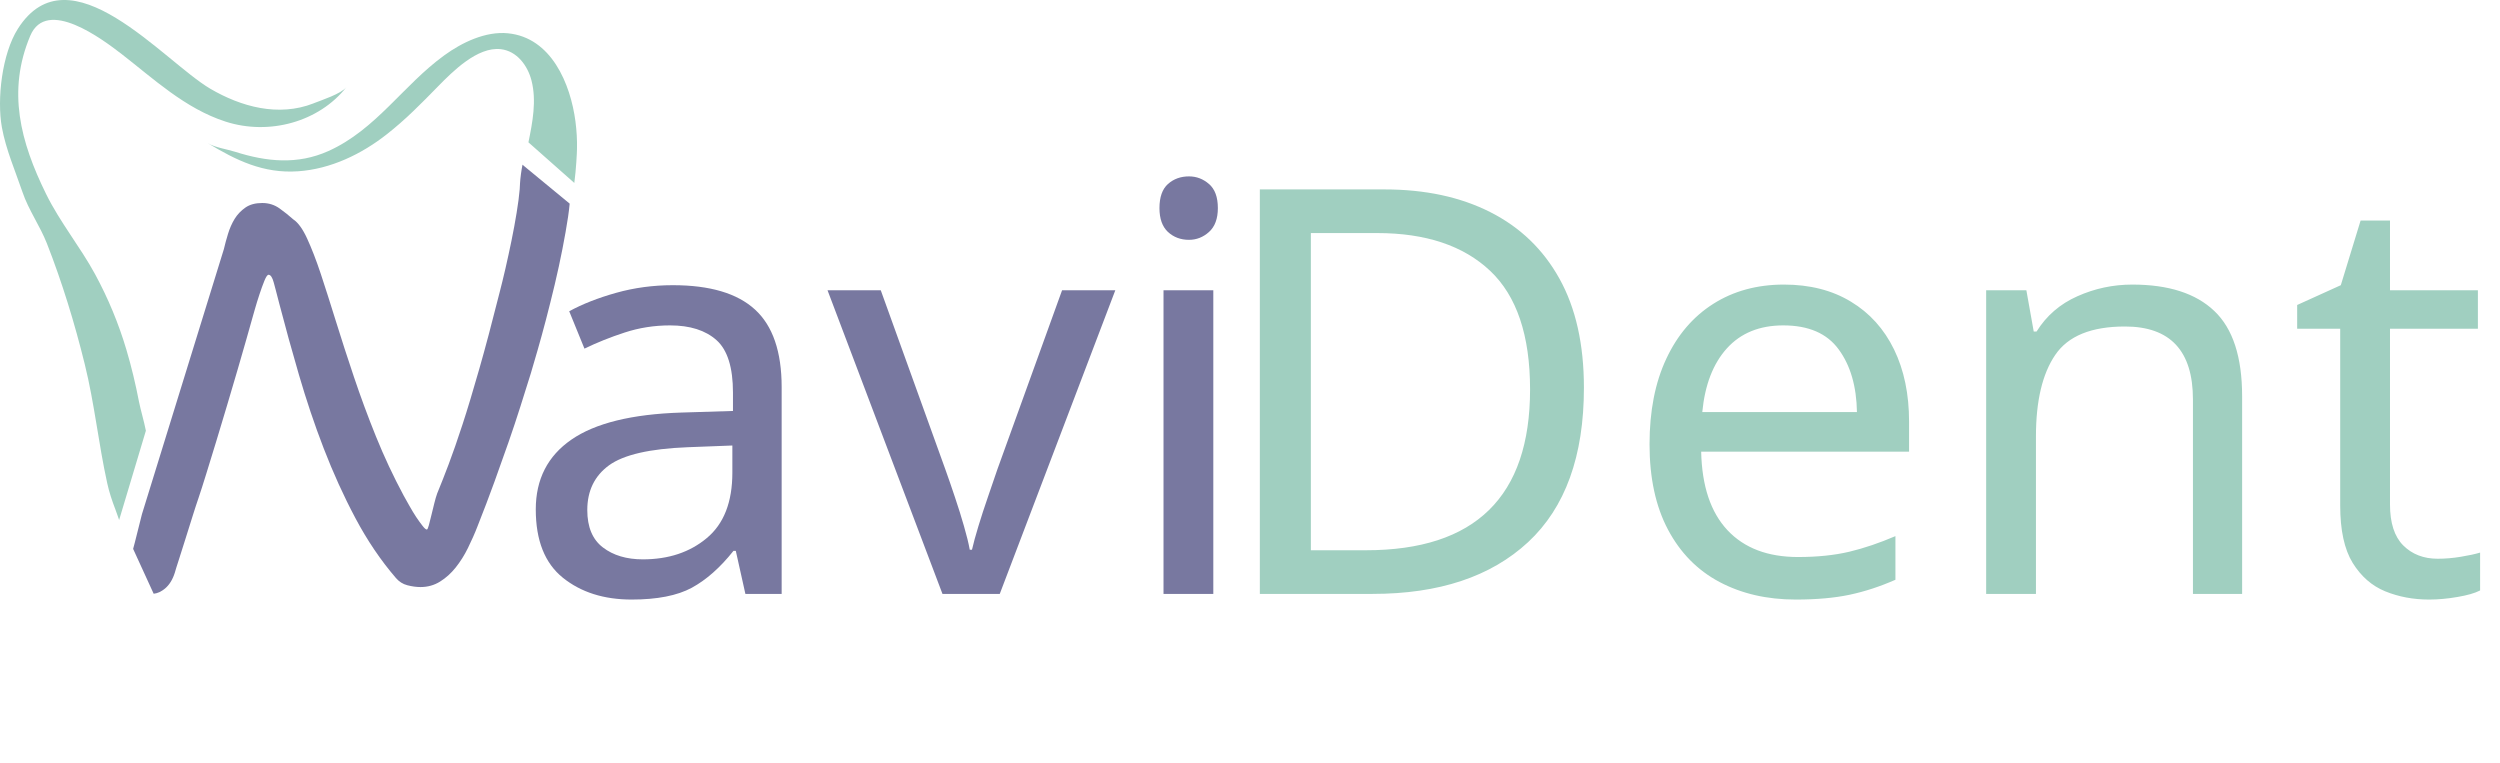
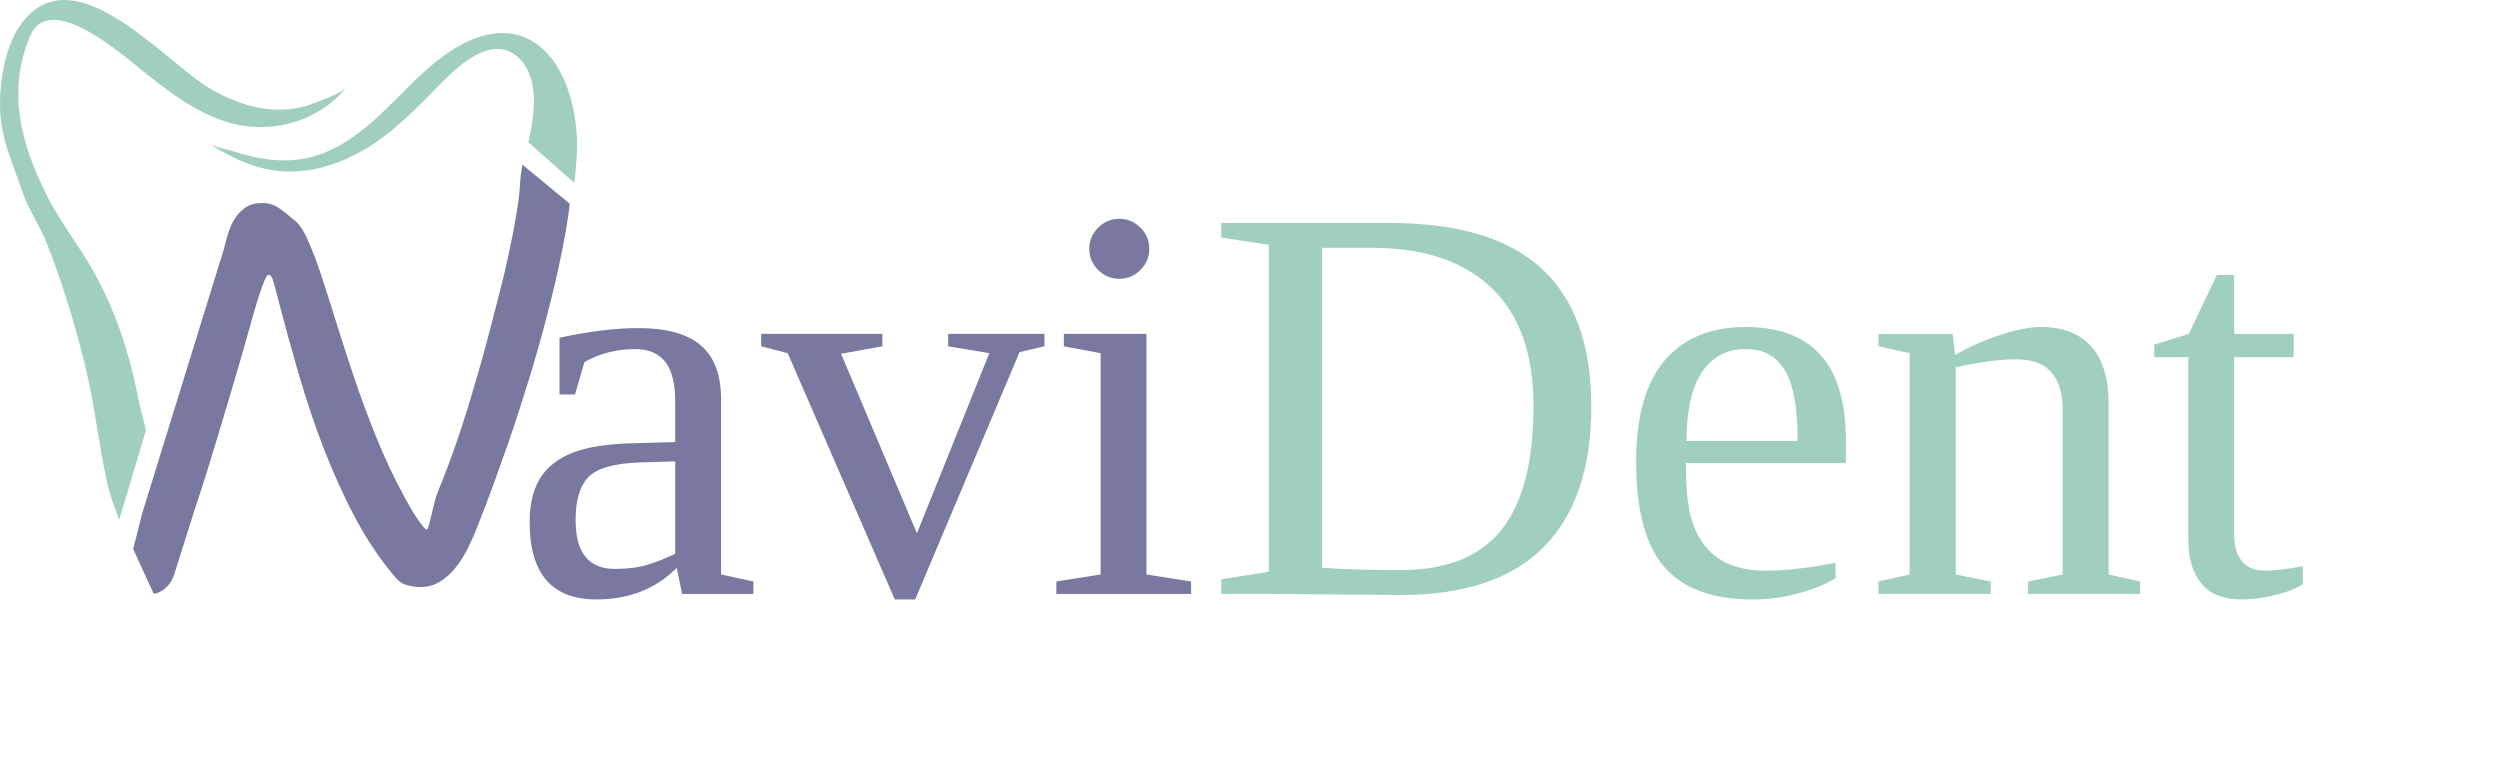
<svg xmlns="http://www.w3.org/2000/svg" id="Layer_1" data-name="Layer 1" viewBox="0 0 317.73 96.93">
  <defs>
    <style>
      .cls-1, .cls-2 {
        stroke-width: 0px;
      }

      .cls-1, .cls-3 {
        fill: #a0cfc0;
      }

      .cls-4, .cls-2 {
        fill: #7878a0;
      }

      .cls-5 {
-         font-family: MVBoli, 'MV Boli';
+         
+ 		-family: MVBoli, 'MV Boli';
        font-size: 72px;
      }
    </style>
  </defs>
  <text class="cls-5" transform="translate(64.78 75.48)">
    <tspan class="cls-4" x="0" y="0">avi</tspan>
    <tspan class="cls-3" x="88.35" y="0">Dent</tspan>
  </text>
  <path class="cls-1" d="m39.84,13.14c-4.46,1.74-9.2.43-13.11-1.86C20.78,7.78,8.83-6.67,2.27,3.66.26,6.83-.41,12.59.24,16.19c.51,2.81,1.7,5.53,2.62,8.23.77,2.27,2.22,4.28,3.1,6.52,1.95,4.97,3.54,10.18,4.81,15.34,1.24,5,1.75,10.12,2.86,15.14.25,1.14.62,2.25,1.04,3.34.17.44.31.89.47,1.33l3.4-11.35c-.26-1.31-.67-2.66-.87-3.66-.43-2.24-.96-4.46-1.61-6.65-.98-3.3-2.31-6.51-3.97-9.57-1.9-3.5-4.47-6.62-6.23-10.2C2.59,18.02.89,11.57,3.84,4.56c2.08-4.95,9.2.45,11.62,2.31,4.03,3.12,8.06,6.92,13.19,8.58,5.55,1.8,11.89.05,15.38-4.38-.67.85-3.16,1.66-4.18,2.06Z" />
  <path class="cls-1" d="m73.14,15.46c-.63-4.82-3.07-10.69-8.59-11.23-2.84-.28-5.84,1.17-8.08,2.8-5.22,3.78-8.68,9.45-14.74,12.17-3.93,1.76-7.85,1.36-11.85.09-1.05-.33-2.56-.54-3.5-1.11,3.65,2.21,7.1,3.89,11.49,3.59,4.16-.28,8.1-2.19,11.31-4.72,2.44-1.92,4.31-3.85,6.46-6.04,1.89-1.93,5.04-5.1,8.01-4.76,2.06.24,3.42,2.1,3.9,3.99.66,2.57.13,5.31-.39,7.85l5.83,5.16c.23-1.66.34-3.95.34-4.29.03-1.16-.04-2.33-.19-3.49Z" />
  <path class="cls-2" d="m66.41,20.91c-.08.41-.15.82-.2,1.2-.06.45-.1.84-.12,1.2s-.04.6-.04.74c-.07.84-.2,1.84-.39,2.99s-.4,2.33-.65,3.53-.5,2.39-.77,3.55-.52,2.2-.76,3.11c-.94,3.73-1.79,6.95-2.57,9.67s-1.48,5.07-2.13,7.05-1.23,3.67-1.76,5.06-1.01,2.63-1.46,3.71c-.12.33-.24.75-.37,1.27s-.25,1.02-.37,1.51-.22.91-.32,1.27-.18.53-.25.53c-.12,0-.3-.15-.54-.46s-.52-.68-.81-1.12-.58-.92-.86-1.42-.53-.94-.74-1.32c-1.31-2.44-2.48-4.94-3.52-7.51s-1.96-5.08-2.79-7.54-1.59-4.82-2.29-7.07-1.34-4.27-1.93-6.05-1.18-3.28-1.74-4.5-1.15-2.03-1.76-2.43c-.52-.47-1.1-.93-1.74-1.39s-1.38-.69-2.2-.69c-.87,0-1.58.19-2.14.58s-1.02.87-1.37,1.44-.63,1.21-.84,1.9-.39,1.34-.53,1.95l-10.41,33.68-.91,3.62c-.08.29-.14.55-.21.79l2.61,5.7c.49-.05.97-.27,1.44-.66.55-.46.97-1.13,1.25-2.02.07-.26.23-.79.49-1.58s.54-1.68.84-2.65.61-1.94.91-2.9.56-1.75.77-2.36c.26-.77.59-1.79.98-3.06s.82-2.64,1.27-4.13.91-3.03,1.39-4.62.93-3.11,1.34-4.54.78-2.71,1.11-3.85.57-2.01.74-2.62c.05-.16.16-.55.33-1.16s.37-1.24.58-1.88.42-1.22.63-1.74.39-.77.53-.77.26.09.37.26.2.4.28.69.16.59.25.93.17.67.26,1l.21.81c.75,2.88,1.58,5.9,2.5,9.05s1.96,6.27,3.15,9.35,2.53,6.04,4.03,8.86,3.21,5.35,5.13,7.58c.4.47.88.78,1.46.93s1.13.23,1.67.23c.91,0,1.74-.23,2.48-.69s1.4-1.05,1.99-1.79,1.11-1.56,1.56-2.48.86-1.83,1.21-2.74c.8-2.02,1.52-3.91,2.16-5.68s1.24-3.45,1.79-5.03,1.05-3.09,1.51-4.54.9-2.84,1.32-4.2c.23-.77.52-1.75.86-2.94s.7-2.48,1.07-3.9.74-2.9,1.11-4.45.69-3.05.98-4.52.53-2.84.72-4.11c.09-.59.15-1.14.2-1.66l-6.03-4.97Z" />
</svg>
